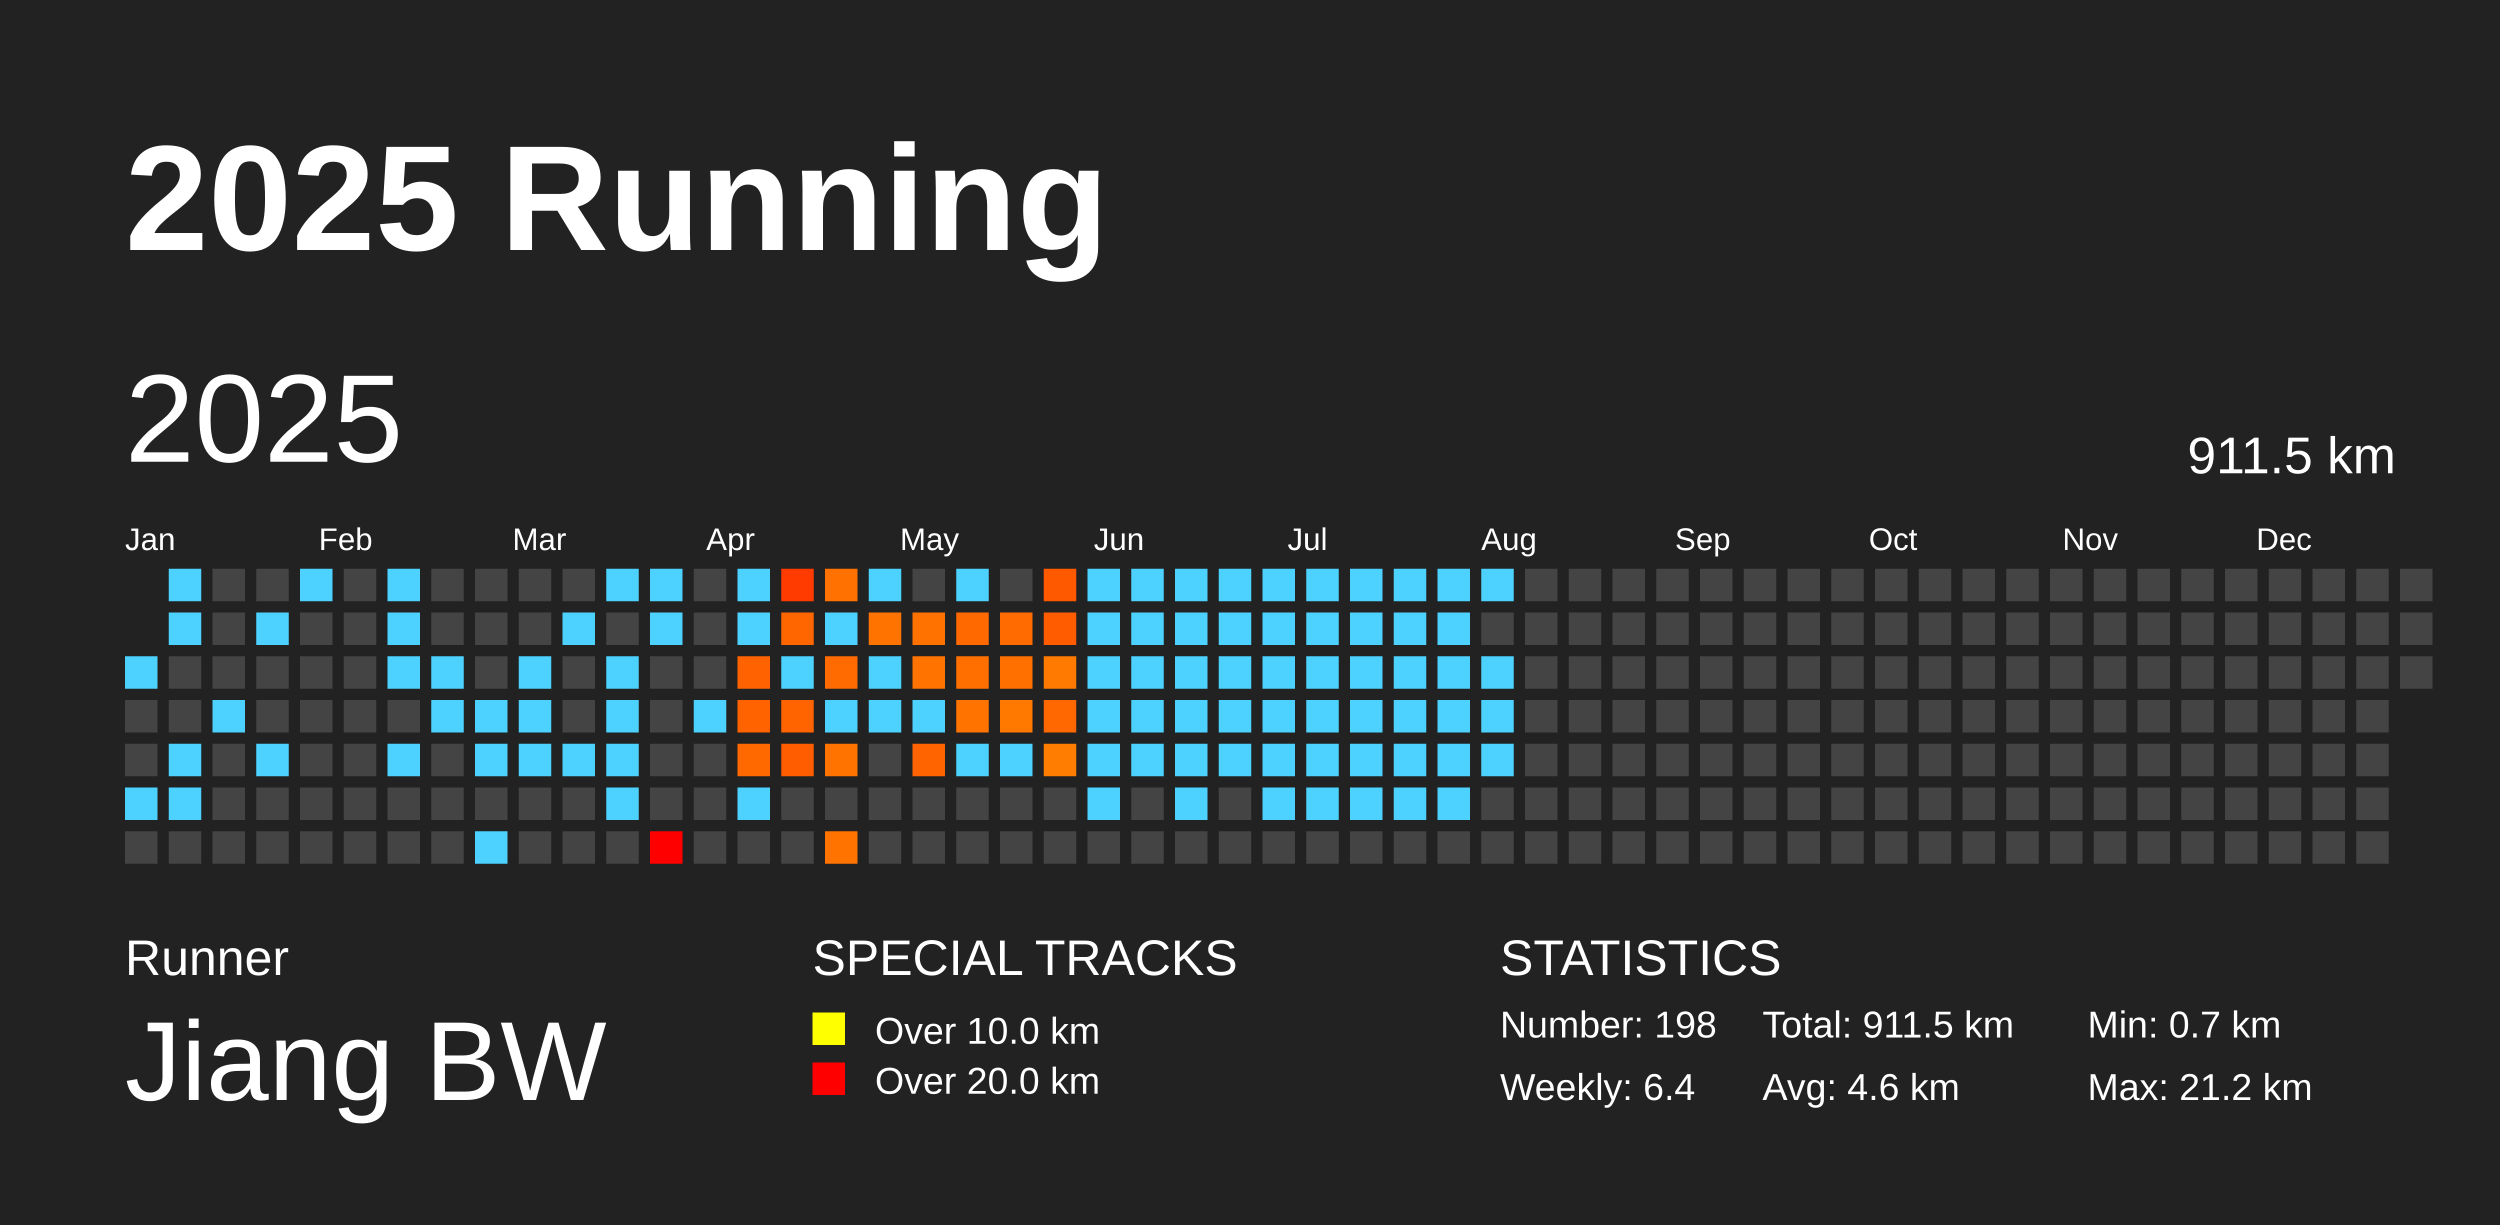
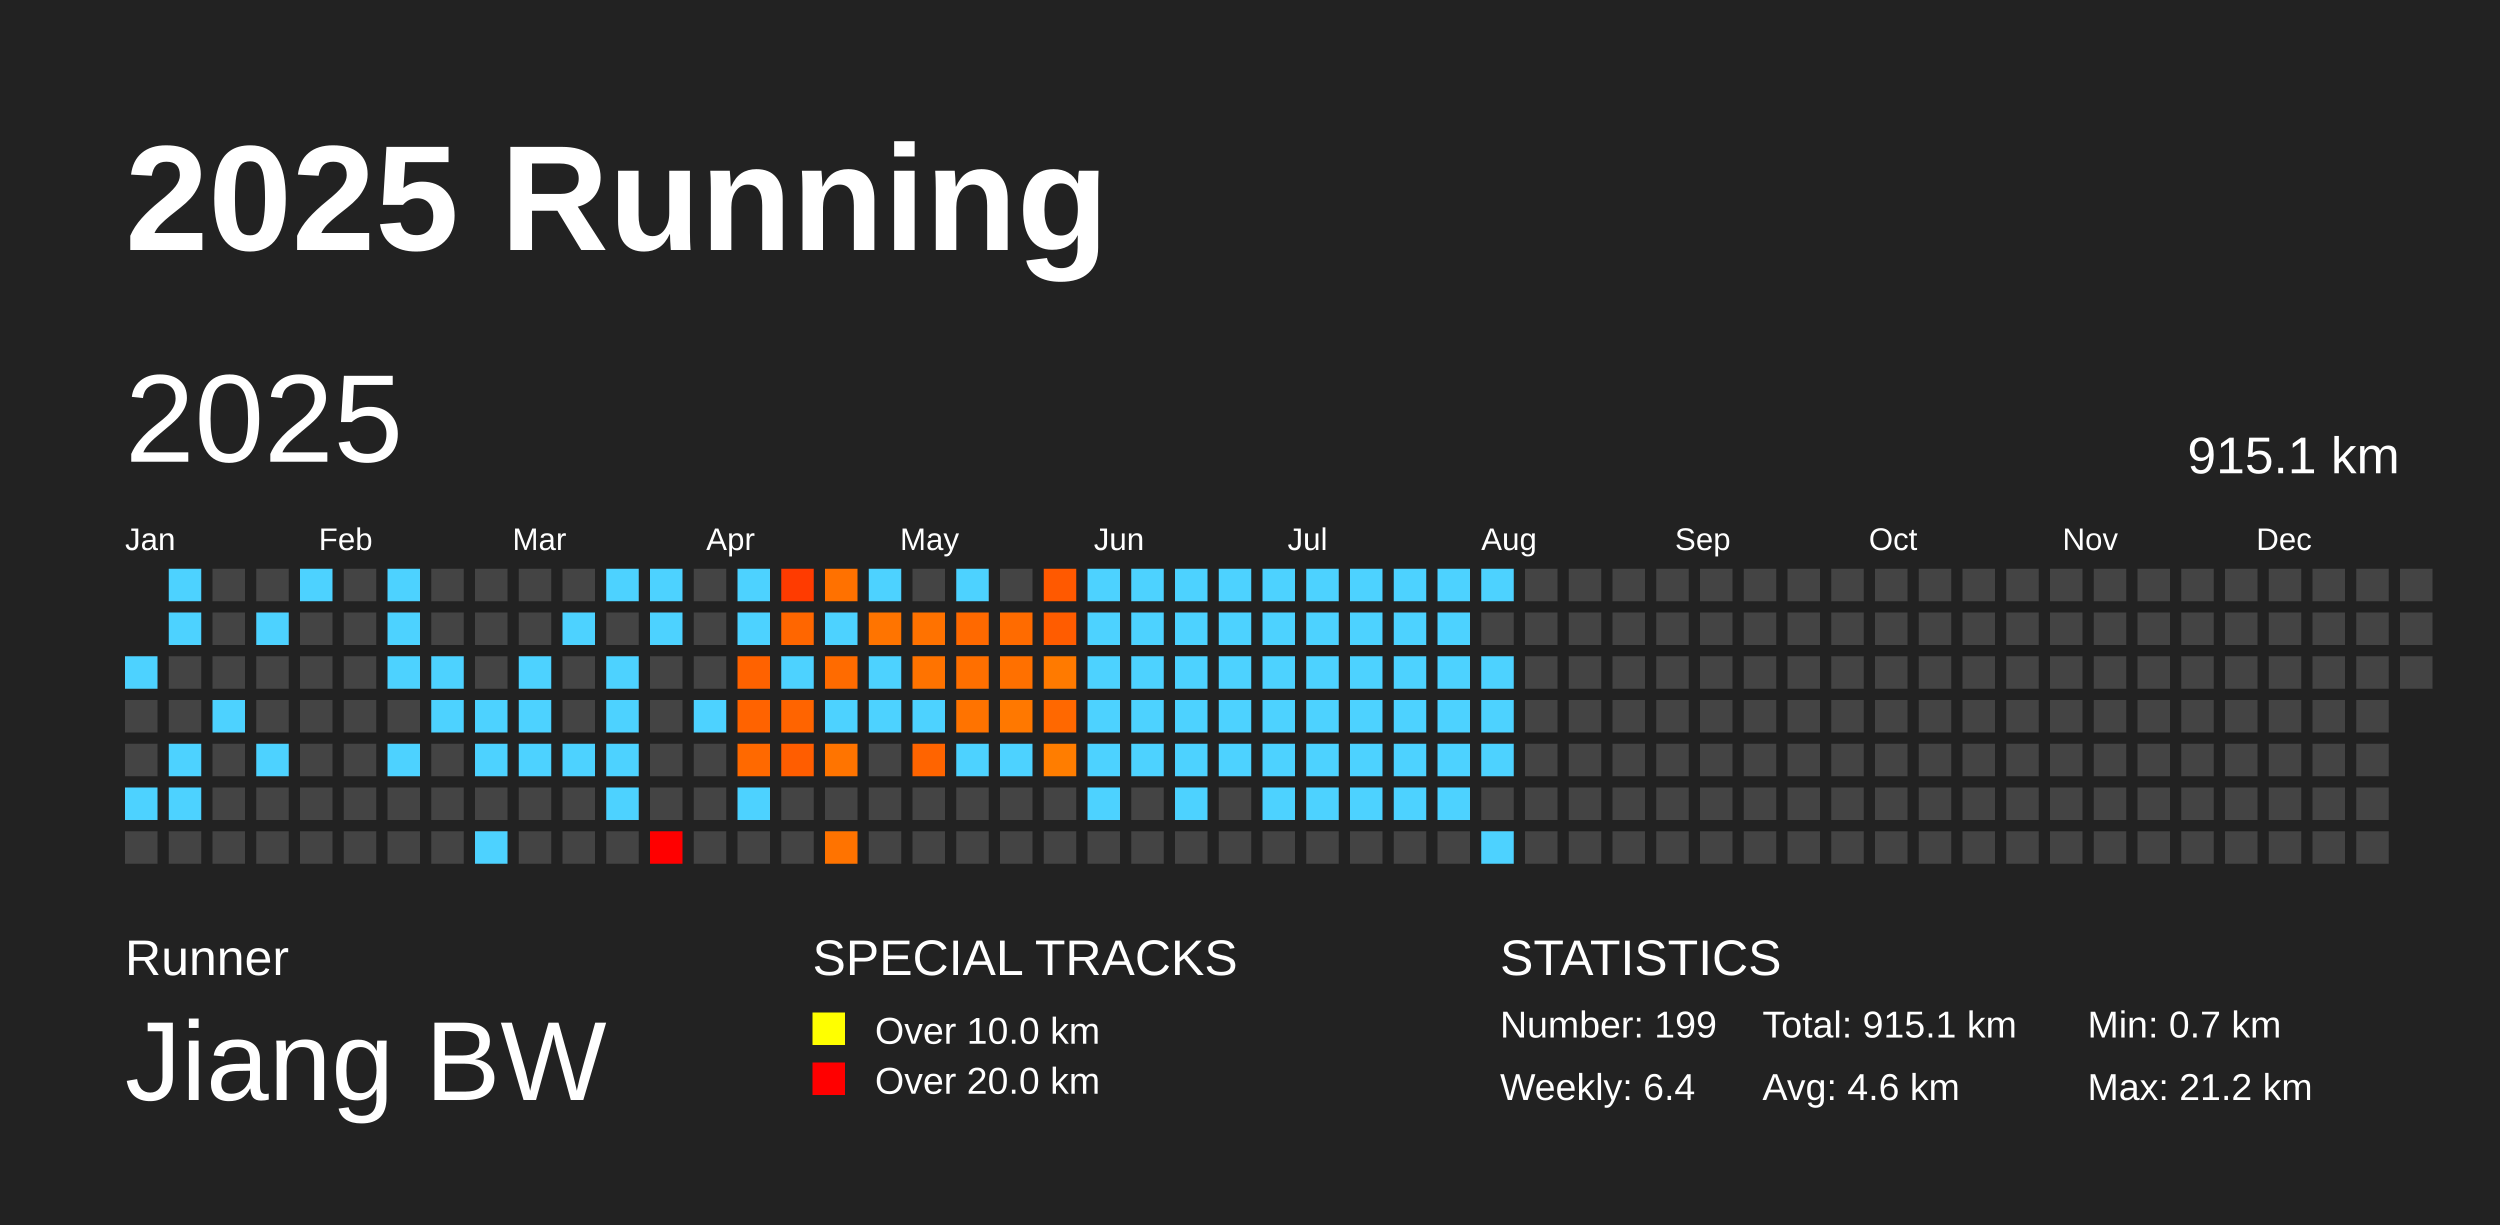
<svg xmlns="http://www.w3.org/2000/svg" baseProfile="full" height="98mm" version="1.1" viewBox="0,0,200,98" width="200mm">
  <defs />
  <rect fill="#222222" height="98" width="200" x="0" y="0" />
  <text fill="#FFFFFF" style="font-size:12px; font-family:Arial; font-weight:bold;" x="10" y="20">2025 Running</text>
  <text fill="#FFFFFF" style="font-size:4px; font-family:Arial" x="10" y="78">Runner</text>
  <text fill="#FFFFFF" style="font-size:9px; font-family:Arial" x="10" y="88">Jiang BW</text>
  <text fill="#FFFFFF" style="font-size:4px; font-family:Arial" x="65" y="78">SPECIAL TRACKS</text>
  <rect fill="yellow" height="2.6" width="2.6" x="65" y="81" />
  <text fill="#FFFFFF" style="font-size:3px; font-family:Arial" x="70" y="83.5">Over 10.0 km</text>
  <rect fill="red" height="2.6" width="2.6" x="65" y="85" />
  <text fill="#FFFFFF" style="font-size:3px; font-family:Arial" x="70" y="87.5">Over 20.0 km</text>
  <text fill="#FFFFFF" style="font-size:4px; font-family:Arial" x="120" y="78">STATISTICS</text>
-   <text fill="#FFFFFF" style="font-size:3px; font-family:Arial" x="120" y="83">Number: 198</text>
+   <text fill="#FFFFFF" style="font-size:3px; font-family:Arial" x="120" y="83">Number: 199</text>
  <text fill="#FFFFFF" style="font-size:3px; font-family:Arial" x="120" y="88">Weekly: 6.4</text>
-   <text fill="#FFFFFF" style="font-size:3px; font-family:Arial" x="141" y="83">Total: 911.5 km</text>
+   <text fill="#FFFFFF" style="font-size:3px; font-family:Arial" x="141" y="83">Total: 915.1 km</text>
  <text fill="#FFFFFF" style="font-size:3px; font-family:Arial" x="141" y="88">Avg: 4.6 km</text>
  <text fill="#FFFFFF" style="font-size:3px; font-family:Arial" x="167" y="83">Min: 0.7 km</text>
  <text fill="#FFFFFF" style="font-size:3px; font-family:Arial" x="167" y="88">Max: 21.2 km</text>
  <text dominant-baseline="hanging" fill="#FFFFFF" style="font-size:10.0px; font-family:Arial;" x="10" y="30">2025</text>
-   <text dominant-baseline="hanging" fill="#FFFFFF" style="font-size:4.125px; font-family:Arial;" x="175" y="35">911.5 km</text>
+   <text dominant-baseline="hanging" fill="#FFFFFF" style="font-size:4.125px; font-family:Arial;" x="175" y="35">915.1 km</text>
  <text fill="#FFFFFF" style="font-size:2.5px; font-family:Arial" x="10.0" y="44">Jan</text>
  <text fill="#FFFFFF" style="font-size:2.5px; font-family:Arial" x="25.5" y="44">Feb</text>
  <text fill="#FFFFFF" style="font-size:2.5px; font-family:Arial" x="41.0" y="44">Mar</text>
  <text fill="#FFFFFF" style="font-size:2.5px; font-family:Arial" x="56.5" y="44">Apr</text>
  <text fill="#FFFFFF" style="font-size:2.5px; font-family:Arial" x="72.0" y="44">May</text>
  <text fill="#FFFFFF" style="font-size:2.5px; font-family:Arial" x="87.5" y="44">Jun</text>
  <text fill="#FFFFFF" style="font-size:2.5px; font-family:Arial" x="103.0" y="44">Jul</text>
  <text fill="#FFFFFF" style="font-size:2.5px; font-family:Arial" x="118.5" y="44">Aug</text>
  <text fill="#FFFFFF" style="font-size:2.5px; font-family:Arial" x="134.0" y="44">Sep</text>
  <text fill="#FFFFFF" style="font-size:2.5px; font-family:Arial" x="149.5" y="44">Oct</text>
  <text fill="#FFFFFF" style="font-size:2.5px; font-family:Arial" x="165.0" y="44">Nov</text>
  <text fill="#FFFFFF" style="font-size:2.5px; font-family:Arial" x="180.5" y="44">Dec</text>
  <rect fill="#4dd2ff" height="2.6" width="2.6" x="10.0" y="52.5" />
  <rect fill="#444444" height="2.6" width="2.6" x="10.0" y="56.0" />
  <rect fill="#444444" height="2.6" width="2.6" x="10.0" y="59.5" />
  <rect fill="#4dd2ff" height="2.6" width="2.6" x="10.0" y="63.0" />
  <rect fill="#444444" height="2.6" width="2.6" x="10.0" y="66.5" />
  <rect fill="#4dd2ff" height="2.6" width="2.6" x="13.5" y="45.5" />
  <rect fill="#4dd2ff" height="2.6" width="2.6" x="13.5" y="49.0" />
  <rect fill="#444444" height="2.6" width="2.6" x="13.5" y="52.5" />
  <rect fill="#444444" height="2.6" width="2.6" x="13.5" y="56.0" />
  <rect fill="#4dd2ff" height="2.6" width="2.6" x="13.5" y="59.5" />
  <rect fill="#4dd2ff" height="2.6" width="2.6" x="13.5" y="63.0" />
  <rect fill="#444444" height="2.6" width="2.6" x="13.5" y="66.5" />
  <rect fill="#444444" height="2.6" width="2.6" x="17.0" y="45.5" />
  <rect fill="#444444" height="2.6" width="2.6" x="17.0" y="49.0" />
  <rect fill="#444444" height="2.6" width="2.6" x="17.0" y="52.5" />
  <rect fill="#4dd2ff" height="2.6" width="2.6" x="17.0" y="56.0" />
  <rect fill="#444444" height="2.6" width="2.6" x="17.0" y="59.5" />
  <rect fill="#444444" height="2.6" width="2.6" x="17.0" y="63.0" />
  <rect fill="#444444" height="2.6" width="2.6" x="17.0" y="66.5" />
  <rect fill="#444444" height="2.6" width="2.6" x="20.5" y="45.5" />
  <rect fill="#4dd2ff" height="2.6" width="2.6" x="20.5" y="49.0" />
  <rect fill="#444444" height="2.6" width="2.6" x="20.5" y="52.5" />
  <rect fill="#444444" height="2.6" width="2.6" x="20.5" y="56.0" />
  <rect fill="#4dd2ff" height="2.6" width="2.6" x="20.5" y="59.5" />
  <rect fill="#444444" height="2.6" width="2.6" x="20.5" y="63.0" />
  <rect fill="#444444" height="2.6" width="2.6" x="20.5" y="66.5" />
  <rect fill="#4dd2ff" height="2.6" width="2.6" x="24.0" y="45.5" />
  <rect fill="#444444" height="2.6" width="2.6" x="24.0" y="49.0" />
  <rect fill="#444444" height="2.6" width="2.6" x="24.0" y="52.5" />
  <rect fill="#444444" height="2.6" width="2.6" x="24.0" y="56.0" />
  <rect fill="#444444" height="2.6" width="2.6" x="24.0" y="59.5" />
  <rect fill="#444444" height="2.6" width="2.6" x="24.0" y="63.0" />
  <rect fill="#444444" height="2.6" width="2.6" x="24.0" y="66.5" />
  <rect fill="#444444" height="2.6" width="2.6" x="27.5" y="45.5" />
  <rect fill="#444444" height="2.6" width="2.6" x="27.5" y="49.0" />
  <rect fill="#444444" height="2.6" width="2.6" x="27.5" y="52.5" />
  <rect fill="#444444" height="2.6" width="2.6" x="27.5" y="56.0" />
  <rect fill="#444444" height="2.6" width="2.6" x="27.5" y="59.5" />
  <rect fill="#444444" height="2.6" width="2.6" x="27.5" y="63.0" />
  <rect fill="#444444" height="2.6" width="2.6" x="27.5" y="66.5" />
  <rect fill="#4dd2ff" height="2.6" width="2.6" x="31.0" y="45.5" />
  <rect fill="#4dd2ff" height="2.6" width="2.6" x="31.0" y="49.0" />
  <rect fill="#4dd2ff" height="2.6" width="2.6" x="31.0" y="52.5" />
  <rect fill="#444444" height="2.6" width="2.6" x="31.0" y="56.0" />
  <rect fill="#4dd2ff" height="2.6" width="2.6" x="31.0" y="59.5" />
  <rect fill="#444444" height="2.6" width="2.6" x="31.0" y="63.0" />
  <rect fill="#444444" height="2.6" width="2.6" x="31.0" y="66.5" />
  <rect fill="#444444" height="2.6" width="2.6" x="34.5" y="45.5" />
  <rect fill="#444444" height="2.6" width="2.6" x="34.5" y="49.0" />
  <rect fill="#4dd2ff" height="2.6" width="2.6" x="34.5" y="52.5" />
  <rect fill="#4dd2ff" height="2.6" width="2.6" x="34.5" y="56.0" />
  <rect fill="#444444" height="2.6" width="2.6" x="34.5" y="59.5" />
  <rect fill="#444444" height="2.6" width="2.6" x="34.5" y="63.0" />
  <rect fill="#444444" height="2.6" width="2.6" x="34.5" y="66.5" />
  <rect fill="#444444" height="2.6" width="2.6" x="38.0" y="45.5" />
  <rect fill="#444444" height="2.6" width="2.6" x="38.0" y="49.0" />
  <rect fill="#444444" height="2.6" width="2.6" x="38.0" y="52.5" />
  <rect fill="#4dd2ff" height="2.6" width="2.6" x="38.0" y="56.0" />
  <rect fill="#4dd2ff" height="2.6" width="2.6" x="38.0" y="59.5" />
  <rect fill="#444444" height="2.6" width="2.6" x="38.0" y="63.0" />
  <rect fill="#4dd2ff" height="2.6" width="2.6" x="38.0" y="66.5" />
  <rect fill="#444444" height="2.6" width="2.6" x="41.5" y="45.5" />
  <rect fill="#444444" height="2.6" width="2.6" x="41.5" y="49.0" />
  <rect fill="#4dd2ff" height="2.6" width="2.6" x="41.5" y="52.5" />
  <rect fill="#4dd2ff" height="2.6" width="2.6" x="41.5" y="56.0" />
  <rect fill="#4dd2ff" height="2.6" width="2.6" x="41.5" y="59.5" />
  <rect fill="#444444" height="2.6" width="2.6" x="41.5" y="63.0" />
  <rect fill="#444444" height="2.6" width="2.6" x="41.5" y="66.5" />
  <rect fill="#444444" height="2.6" width="2.6" x="45.0" y="45.5" />
  <rect fill="#4dd2ff" height="2.6" width="2.6" x="45.0" y="49.0" />
  <rect fill="#444444" height="2.6" width="2.6" x="45.0" y="52.5" />
  <rect fill="#444444" height="2.6" width="2.6" x="45.0" y="56.0" />
  <rect fill="#4dd2ff" height="2.6" width="2.6" x="45.0" y="59.5" />
  <rect fill="#444444" height="2.6" width="2.6" x="45.0" y="63.0" />
  <rect fill="#444444" height="2.6" width="2.6" x="45.0" y="66.5" />
  <rect fill="#4dd2ff" height="2.6" width="2.6" x="48.5" y="45.5" />
  <rect fill="#444444" height="2.6" width="2.6" x="48.5" y="49.0" />
  <rect fill="#4dd2ff" height="2.6" width="2.6" x="48.5" y="52.5" />
  <rect fill="#4dd2ff" height="2.6" width="2.6" x="48.5" y="56.0" />
  <rect fill="#4dd2ff" height="2.6" width="2.6" x="48.5" y="59.5" />
  <rect fill="#4dd2ff" height="2.6" width="2.6" x="48.5" y="63.0" />
  <rect fill="#444444" height="2.6" width="2.6" x="48.5" y="66.5" />
  <rect fill="#4dd2ff" height="2.6" width="2.6" x="52.0" y="45.5" />
  <rect fill="#4dd2ff" height="2.6" width="2.6" x="52.0" y="49.0" />
  <rect fill="#444444" height="2.6" width="2.6" x="52.0" y="52.5" />
  <rect fill="#444444" height="2.6" width="2.6" x="52.0" y="56.0" />
  <rect fill="#444444" height="2.6" width="2.6" x="52.0" y="59.5" />
  <rect fill="#444444" height="2.6" width="2.6" x="52.0" y="63.0" />
  <rect fill="red" height="2.6" width="2.6" x="52.0" y="66.5" />
  <rect fill="#444444" height="2.6" width="2.6" x="55.5" y="45.5" />
  <rect fill="#444444" height="2.6" width="2.6" x="55.5" y="49.0" />
  <rect fill="#444444" height="2.6" width="2.6" x="55.5" y="52.5" />
  <rect fill="#4dd2ff" height="2.6" width="2.6" x="55.5" y="56.0" />
  <rect fill="#444444" height="2.6" width="2.6" x="55.5" y="59.5" />
  <rect fill="#444444" height="2.6" width="2.6" x="55.5" y="63.0" />
  <rect fill="#444444" height="2.6" width="2.6" x="55.5" y="66.5" />
  <rect fill="#4dd2ff" height="2.6" width="2.6" x="59.0" y="45.5" />
  <rect fill="#4dd2ff" height="2.6" width="2.6" x="59.0" y="49.0" />
  <rect fill="#ff6200" height="2.6" width="2.6" x="59.0" y="52.5" />
  <rect fill="#ff6300" height="2.6" width="2.6" x="59.0" y="56.0" />
  <rect fill="#ff6900" height="2.6" width="2.6" x="59.0" y="59.5" />
  <rect fill="#4dd2ff" height="2.6" width="2.6" x="59.0" y="63.0" />
  <rect fill="#444444" height="2.6" width="2.6" x="59.0" y="66.5" />
  <rect fill="#ff3b00" height="2.6" width="2.6" x="62.5" y="45.5" />
  <rect fill="#ff6600" height="2.6" width="2.6" x="62.5" y="49.0" />
  <rect fill="#4dd2ff" height="2.6" width="2.6" x="62.5" y="52.5" />
  <rect fill="#ff6400" height="2.6" width="2.6" x="62.5" y="56.0" />
  <rect fill="#ff5d00" height="2.6" width="2.6" x="62.5" y="59.5" />
  <rect fill="#444444" height="2.6" width="2.6" x="62.5" y="63.0" />
  <rect fill="#444444" height="2.6" width="2.6" x="62.5" y="66.5" />
  <rect fill="#ff7100" height="2.6" width="2.6" x="66.0" y="45.5" />
  <rect fill="#4dd2ff" height="2.6" width="2.6" x="66.0" y="49.0" />
  <rect fill="#ff6b00" height="2.6" width="2.6" x="66.0" y="52.5" />
  <rect fill="#4dd2ff" height="2.6" width="2.6" x="66.0" y="56.0" />
  <rect fill="#ff7400" height="2.6" width="2.6" x="66.0" y="59.5" />
  <rect fill="#444444" height="2.6" width="2.6" x="66.0" y="63.0" />
  <rect fill="#ff7300" height="2.6" width="2.6" x="66.0" y="66.5" />
  <rect fill="#4dd2ff" height="2.6" width="2.6" x="69.5" y="45.5" />
  <rect fill="#ff7400" height="2.6" width="2.6" x="69.5" y="49.0" />
  <rect fill="#4dd2ff" height="2.6" width="2.6" x="69.5" y="52.5" />
  <rect fill="#4dd2ff" height="2.6" width="2.6" x="69.5" y="56.0" />
  <rect fill="#444444" height="2.6" width="2.6" x="69.5" y="59.5" />
  <rect fill="#444444" height="2.6" width="2.6" x="69.5" y="63.0" />
  <rect fill="#444444" height="2.6" width="2.6" x="69.5" y="66.5" />
  <rect fill="#444444" height="2.6" width="2.6" x="73.0" y="45.5" />
  <rect fill="#ff7200" height="2.6" width="2.6" x="73.0" y="49.0" />
  <rect fill="#ff7300" height="2.6" width="2.6" x="73.0" y="52.5" />
  <rect fill="#4dd2ff" height="2.6" width="2.6" x="73.0" y="56.0" />
  <rect fill="#ff6400" height="2.6" width="2.6" x="73.0" y="59.5" />
  <rect fill="#444444" height="2.6" width="2.6" x="73.0" y="63.0" />
  <rect fill="#444444" height="2.6" width="2.6" x="73.0" y="66.5" />
  <rect fill="#4dd2ff" height="2.6" width="2.6" x="76.5" y="45.5" />
  <rect fill="#ff6900" height="2.6" width="2.6" x="76.5" y="49.0" />
  <rect fill="#ff6f00" height="2.6" width="2.6" x="76.5" y="52.5" />
  <rect fill="#ff7300" height="2.6" width="2.6" x="76.5" y="56.0" />
  <rect fill="#4dd2ff" height="2.6" width="2.6" x="76.5" y="59.5" />
  <rect fill="#444444" height="2.6" width="2.6" x="76.5" y="63.0" />
  <rect fill="#444444" height="2.6" width="2.6" x="76.5" y="66.5" />
  <rect fill="#444444" height="2.6" width="2.6" x="80.0" y="45.5" />
  <rect fill="#ff6b00" height="2.6" width="2.6" x="80.0" y="49.0" />
  <rect fill="#ff7000" height="2.6" width="2.6" x="80.0" y="52.5" />
  <rect fill="#ff7800" height="2.6" width="2.6" x="80.0" y="56.0" />
  <rect fill="#4dd2ff" height="2.6" width="2.6" x="80.0" y="59.5" />
  <rect fill="#444444" height="2.6" width="2.6" x="80.0" y="63.0" />
  <rect fill="#444444" height="2.6" width="2.6" x="80.0" y="66.5" />
  <rect fill="#ff5900" height="2.6" width="2.6" x="83.5" y="45.5" />
  <rect fill="#ff5c00" height="2.6" width="2.6" x="83.5" y="49.0" />
  <rect fill="#ff7a00" height="2.6" width="2.6" x="83.5" y="52.5" />
  <rect fill="#ff6800" height="2.6" width="2.6" x="83.5" y="56.0" />
  <rect fill="#ff7d00" height="2.6" width="2.6" x="83.5" y="59.5" />
  <rect fill="#444444" height="2.6" width="2.6" x="83.5" y="63.0" />
  <rect fill="#444444" height="2.6" width="2.6" x="83.5" y="66.5" />
  <rect fill="#4dd2ff" height="2.6" width="2.6" x="87.0" y="45.5" />
  <rect fill="#4dd2ff" height="2.6" width="2.6" x="87.0" y="49.0" />
  <rect fill="#4dd2ff" height="2.6" width="2.6" x="87.0" y="52.5" />
  <rect fill="#4dd2ff" height="2.6" width="2.6" x="87.0" y="56.0" />
  <rect fill="#4dd2ff" height="2.6" width="2.6" x="87.0" y="59.5" />
  <rect fill="#4dd2ff" height="2.6" width="2.6" x="87.0" y="63.0" />
  <rect fill="#444444" height="2.6" width="2.6" x="87.0" y="66.5" />
  <rect fill="#4dd2ff" height="2.6" width="2.6" x="90.5" y="45.5" />
  <rect fill="#4dd2ff" height="2.6" width="2.6" x="90.5" y="49.0" />
  <rect fill="#4dd2ff" height="2.6" width="2.6" x="90.5" y="52.5" />
  <rect fill="#4dd2ff" height="2.6" width="2.6" x="90.5" y="56.0" />
  <rect fill="#4dd2ff" height="2.6" width="2.6" x="90.5" y="59.5" />
  <rect fill="#444444" height="2.6" width="2.6" x="90.5" y="63.0" />
  <rect fill="#444444" height="2.6" width="2.6" x="90.5" y="66.5" />
  <rect fill="#4dd2ff" height="2.6" width="2.6" x="94.0" y="45.5" />
  <rect fill="#4dd2ff" height="2.6" width="2.6" x="94.0" y="49.0" />
  <rect fill="#4dd2ff" height="2.6" width="2.6" x="94.0" y="52.5" />
  <rect fill="#4dd2ff" height="2.6" width="2.6" x="94.0" y="56.0" />
  <rect fill="#4dd2ff" height="2.6" width="2.6" x="94.0" y="59.5" />
  <rect fill="#4dd2ff" height="2.6" width="2.6" x="94.0" y="63.0" />
  <rect fill="#444444" height="2.6" width="2.6" x="94.0" y="66.5" />
  <rect fill="#4dd2ff" height="2.6" width="2.6" x="97.5" y="45.5" />
  <rect fill="#4dd2ff" height="2.6" width="2.6" x="97.5" y="49.0" />
  <rect fill="#4dd2ff" height="2.6" width="2.6" x="97.5" y="52.5" />
  <rect fill="#4dd2ff" height="2.6" width="2.6" x="97.5" y="56.0" />
  <rect fill="#4dd2ff" height="2.6" width="2.6" x="97.5" y="59.5" />
  <rect fill="#444444" height="2.6" width="2.6" x="97.5" y="63.0" />
  <rect fill="#444444" height="2.6" width="2.6" x="97.5" y="66.5" />
  <rect fill="#4dd2ff" height="2.6" width="2.6" x="101.0" y="45.5" />
  <rect fill="#4dd2ff" height="2.6" width="2.6" x="101.0" y="49.0" />
  <rect fill="#4dd2ff" height="2.6" width="2.6" x="101.0" y="52.5" />
  <rect fill="#4dd2ff" height="2.6" width="2.6" x="101.0" y="56.0" />
  <rect fill="#4dd2ff" height="2.6" width="2.6" x="101.0" y="59.5" />
  <rect fill="#4dd2ff" height="2.6" width="2.6" x="101.0" y="63.0" />
  <rect fill="#444444" height="2.6" width="2.6" x="101.0" y="66.5" />
  <rect fill="#4dd2ff" height="2.6" width="2.6" x="104.5" y="45.5" />
  <rect fill="#4dd2ff" height="2.6" width="2.6" x="104.5" y="49.0" />
  <rect fill="#4dd2ff" height="2.6" width="2.6" x="104.5" y="52.5" />
  <rect fill="#4dd2ff" height="2.6" width="2.6" x="104.5" y="56.0" />
  <rect fill="#4dd2ff" height="2.6" width="2.6" x="104.5" y="59.5" />
  <rect fill="#4dd2ff" height="2.6" width="2.6" x="104.5" y="63.0" />
  <rect fill="#444444" height="2.6" width="2.6" x="104.5" y="66.5" />
  <rect fill="#4dd2ff" height="2.6" width="2.6" x="108.0" y="45.5" />
  <rect fill="#4dd2ff" height="2.6" width="2.6" x="108.0" y="49.0" />
  <rect fill="#4dd2ff" height="2.6" width="2.6" x="108.0" y="52.5" />
  <rect fill="#4dd2ff" height="2.6" width="2.6" x="108.0" y="56.0" />
  <rect fill="#4dd2ff" height="2.6" width="2.6" x="108.0" y="59.5" />
  <rect fill="#4dd2ff" height="2.6" width="2.6" x="108.0" y="63.0" />
  <rect fill="#444444" height="2.6" width="2.6" x="108.0" y="66.5" />
  <rect fill="#4dd2ff" height="2.6" width="2.6" x="111.5" y="45.5" />
  <rect fill="#4dd2ff" height="2.6" width="2.6" x="111.5" y="49.0" />
  <rect fill="#4dd2ff" height="2.6" width="2.6" x="111.5" y="52.5" />
  <rect fill="#4dd2ff" height="2.6" width="2.6" x="111.5" y="56.0" />
  <rect fill="#4dd2ff" height="2.6" width="2.6" x="111.5" y="59.5" />
  <rect fill="#4dd2ff" height="2.6" width="2.6" x="111.5" y="63.0" />
  <rect fill="#444444" height="2.6" width="2.6" x="111.5" y="66.5" />
  <rect fill="#4dd2ff" height="2.6" width="2.6" x="115.0" y="45.5" />
  <rect fill="#4dd2ff" height="2.6" width="2.6" x="115.0" y="49.0" />
  <rect fill="#4dd2ff" height="2.6" width="2.6" x="115.0" y="52.5" />
  <rect fill="#4dd2ff" height="2.6" width="2.6" x="115.0" y="56.0" />
  <rect fill="#4dd2ff" height="2.6" width="2.6" x="115.0" y="59.5" />
  <rect fill="#4dd2ff" height="2.6" width="2.6" x="115.0" y="63.0" />
  <rect fill="#444444" height="2.6" width="2.6" x="115.0" y="66.5" />
  <rect fill="#4dd2ff" height="2.6" width="2.6" x="118.5" y="45.5" />
  <rect fill="#444444" height="2.6" width="2.6" x="118.5" y="49.0" />
  <rect fill="#4dd2ff" height="2.6" width="2.6" x="118.5" y="52.5" />
  <rect fill="#4dd2ff" height="2.6" width="2.6" x="118.5" y="56.0" />
  <rect fill="#4dd2ff" height="2.6" width="2.6" x="118.5" y="59.5" />
  <rect fill="#444444" height="2.6" width="2.6" x="118.5" y="63.0" />
-   <rect fill="#444444" height="2.6" width="2.6" x="118.5" y="66.5" />
+   <rect fill="#4dd2ff" height="2.6" width="2.6" x="118.5" y="66.5" />
  <rect fill="#444444" height="2.6" width="2.6" x="122.0" y="45.5" />
  <rect fill="#444444" height="2.6" width="2.6" x="122.0" y="49.0" />
  <rect fill="#444444" height="2.6" width="2.6" x="122.0" y="52.5" />
  <rect fill="#444444" height="2.6" width="2.6" x="122.0" y="56.0" />
  <rect fill="#444444" height="2.6" width="2.6" x="122.0" y="59.5" />
  <rect fill="#444444" height="2.6" width="2.6" x="122.0" y="63.0" />
  <rect fill="#444444" height="2.6" width="2.6" x="122.0" y="66.5" />
  <rect fill="#444444" height="2.6" width="2.6" x="125.5" y="45.5" />
  <rect fill="#444444" height="2.6" width="2.6" x="125.5" y="49.0" />
  <rect fill="#444444" height="2.6" width="2.6" x="125.5" y="52.5" />
  <rect fill="#444444" height="2.6" width="2.6" x="125.5" y="56.0" />
  <rect fill="#444444" height="2.6" width="2.6" x="125.5" y="59.5" />
  <rect fill="#444444" height="2.6" width="2.6" x="125.5" y="63.0" />
  <rect fill="#444444" height="2.6" width="2.6" x="125.5" y="66.5" />
  <rect fill="#444444" height="2.6" width="2.6" x="129.0" y="45.5" />
  <rect fill="#444444" height="2.6" width="2.6" x="129.0" y="49.0" />
  <rect fill="#444444" height="2.6" width="2.6" x="129.0" y="52.5" />
  <rect fill="#444444" height="2.6" width="2.6" x="129.0" y="56.0" />
  <rect fill="#444444" height="2.6" width="2.6" x="129.0" y="59.5" />
  <rect fill="#444444" height="2.6" width="2.6" x="129.0" y="63.0" />
  <rect fill="#444444" height="2.6" width="2.6" x="129.0" y="66.5" />
  <rect fill="#444444" height="2.6" width="2.6" x="132.5" y="45.5" />
  <rect fill="#444444" height="2.6" width="2.6" x="132.5" y="49.0" />
  <rect fill="#444444" height="2.6" width="2.6" x="132.5" y="52.5" />
  <rect fill="#444444" height="2.6" width="2.6" x="132.5" y="56.0" />
  <rect fill="#444444" height="2.6" width="2.6" x="132.5" y="59.5" />
  <rect fill="#444444" height="2.6" width="2.6" x="132.5" y="63.0" />
  <rect fill="#444444" height="2.6" width="2.6" x="132.5" y="66.5" />
  <rect fill="#444444" height="2.6" width="2.6" x="136.0" y="45.5" />
  <rect fill="#444444" height="2.6" width="2.6" x="136.0" y="49.0" />
  <rect fill="#444444" height="2.6" width="2.6" x="136.0" y="52.5" />
  <rect fill="#444444" height="2.6" width="2.6" x="136.0" y="56.0" />
  <rect fill="#444444" height="2.6" width="2.6" x="136.0" y="59.5" />
  <rect fill="#444444" height="2.6" width="2.6" x="136.0" y="63.0" />
  <rect fill="#444444" height="2.6" width="2.6" x="136.0" y="66.5" />
  <rect fill="#444444" height="2.6" width="2.6" x="139.5" y="45.5" />
  <rect fill="#444444" height="2.6" width="2.6" x="139.5" y="49.0" />
  <rect fill="#444444" height="2.6" width="2.6" x="139.5" y="52.5" />
  <rect fill="#444444" height="2.6" width="2.6" x="139.5" y="56.0" />
  <rect fill="#444444" height="2.6" width="2.6" x="139.5" y="59.5" />
  <rect fill="#444444" height="2.6" width="2.6" x="139.5" y="63.0" />
  <rect fill="#444444" height="2.6" width="2.6" x="139.5" y="66.5" />
  <rect fill="#444444" height="2.6" width="2.6" x="143.0" y="45.5" />
  <rect fill="#444444" height="2.6" width="2.6" x="143.0" y="49.0" />
  <rect fill="#444444" height="2.6" width="2.6" x="143.0" y="52.5" />
  <rect fill="#444444" height="2.6" width="2.6" x="143.0" y="56.0" />
  <rect fill="#444444" height="2.6" width="2.6" x="143.0" y="59.5" />
  <rect fill="#444444" height="2.6" width="2.6" x="143.0" y="63.0" />
  <rect fill="#444444" height="2.6" width="2.6" x="143.0" y="66.5" />
  <rect fill="#444444" height="2.6" width="2.6" x="146.5" y="45.5" />
  <rect fill="#444444" height="2.6" width="2.6" x="146.5" y="49.0" />
  <rect fill="#444444" height="2.6" width="2.6" x="146.5" y="52.5" />
  <rect fill="#444444" height="2.6" width="2.6" x="146.5" y="56.0" />
  <rect fill="#444444" height="2.6" width="2.6" x="146.5" y="59.5" />
  <rect fill="#444444" height="2.6" width="2.6" x="146.5" y="63.0" />
  <rect fill="#444444" height="2.6" width="2.6" x="146.5" y="66.5" />
  <rect fill="#444444" height="2.6" width="2.6" x="150.0" y="45.5" />
  <rect fill="#444444" height="2.6" width="2.6" x="150.0" y="49.0" />
  <rect fill="#444444" height="2.6" width="2.6" x="150.0" y="52.5" />
  <rect fill="#444444" height="2.6" width="2.6" x="150.0" y="56.0" />
  <rect fill="#444444" height="2.6" width="2.6" x="150.0" y="59.5" />
  <rect fill="#444444" height="2.6" width="2.6" x="150.0" y="63.0" />
  <rect fill="#444444" height="2.6" width="2.6" x="150.0" y="66.5" />
  <rect fill="#444444" height="2.6" width="2.6" x="153.5" y="45.5" />
  <rect fill="#444444" height="2.6" width="2.6" x="153.5" y="49.0" />
  <rect fill="#444444" height="2.6" width="2.6" x="153.5" y="52.5" />
  <rect fill="#444444" height="2.6" width="2.6" x="153.5" y="56.0" />
  <rect fill="#444444" height="2.6" width="2.6" x="153.5" y="59.5" />
  <rect fill="#444444" height="2.6" width="2.6" x="153.5" y="63.0" />
  <rect fill="#444444" height="2.6" width="2.6" x="153.5" y="66.5" />
  <rect fill="#444444" height="2.6" width="2.6" x="157.0" y="45.5" />
  <rect fill="#444444" height="2.6" width="2.6" x="157.0" y="49.0" />
  <rect fill="#444444" height="2.6" width="2.6" x="157.0" y="52.5" />
  <rect fill="#444444" height="2.6" width="2.6" x="157.0" y="56.0" />
  <rect fill="#444444" height="2.6" width="2.6" x="157.0" y="59.5" />
  <rect fill="#444444" height="2.6" width="2.6" x="157.0" y="63.0" />
  <rect fill="#444444" height="2.6" width="2.6" x="157.0" y="66.5" />
  <rect fill="#444444" height="2.6" width="2.6" x="160.5" y="45.5" />
  <rect fill="#444444" height="2.6" width="2.6" x="160.5" y="49.0" />
  <rect fill="#444444" height="2.6" width="2.6" x="160.5" y="52.5" />
  <rect fill="#444444" height="2.6" width="2.6" x="160.5" y="56.0" />
  <rect fill="#444444" height="2.6" width="2.6" x="160.5" y="59.5" />
  <rect fill="#444444" height="2.6" width="2.6" x="160.5" y="63.0" />
  <rect fill="#444444" height="2.6" width="2.6" x="160.5" y="66.5" />
  <rect fill="#444444" height="2.6" width="2.6" x="164.0" y="45.5" />
  <rect fill="#444444" height="2.6" width="2.6" x="164.0" y="49.0" />
  <rect fill="#444444" height="2.6" width="2.6" x="164.0" y="52.5" />
  <rect fill="#444444" height="2.6" width="2.6" x="164.0" y="56.0" />
  <rect fill="#444444" height="2.6" width="2.6" x="164.0" y="59.5" />
  <rect fill="#444444" height="2.6" width="2.6" x="164.0" y="63.0" />
  <rect fill="#444444" height="2.6" width="2.6" x="164.0" y="66.5" />
  <rect fill="#444444" height="2.6" width="2.6" x="167.5" y="45.5" />
  <rect fill="#444444" height="2.6" width="2.6" x="167.5" y="49.0" />
  <rect fill="#444444" height="2.6" width="2.6" x="167.5" y="52.5" />
  <rect fill="#444444" height="2.6" width="2.6" x="167.5" y="56.0" />
  <rect fill="#444444" height="2.6" width="2.6" x="167.5" y="59.5" />
  <rect fill="#444444" height="2.6" width="2.6" x="167.5" y="63.0" />
  <rect fill="#444444" height="2.6" width="2.6" x="167.5" y="66.5" />
  <rect fill="#444444" height="2.6" width="2.6" x="171.0" y="45.5" />
  <rect fill="#444444" height="2.6" width="2.6" x="171.0" y="49.0" />
  <rect fill="#444444" height="2.6" width="2.6" x="171.0" y="52.5" />
  <rect fill="#444444" height="2.6" width="2.6" x="171.0" y="56.0" />
  <rect fill="#444444" height="2.6" width="2.6" x="171.0" y="59.5" />
  <rect fill="#444444" height="2.6" width="2.6" x="171.0" y="63.0" />
  <rect fill="#444444" height="2.6" width="2.6" x="171.0" y="66.5" />
  <rect fill="#444444" height="2.6" width="2.6" x="174.5" y="45.5" />
  <rect fill="#444444" height="2.6" width="2.6" x="174.5" y="49.0" />
  <rect fill="#444444" height="2.6" width="2.6" x="174.5" y="52.5" />
  <rect fill="#444444" height="2.6" width="2.6" x="174.5" y="56.0" />
  <rect fill="#444444" height="2.6" width="2.6" x="174.5" y="59.5" />
  <rect fill="#444444" height="2.6" width="2.6" x="174.5" y="63.0" />
  <rect fill="#444444" height="2.6" width="2.6" x="174.5" y="66.5" />
  <rect fill="#444444" height="2.6" width="2.6" x="178.0" y="45.5" />
  <rect fill="#444444" height="2.6" width="2.6" x="178.0" y="49.0" />
  <rect fill="#444444" height="2.6" width="2.6" x="178.0" y="52.5" />
  <rect fill="#444444" height="2.6" width="2.6" x="178.0" y="56.0" />
  <rect fill="#444444" height="2.6" width="2.6" x="178.0" y="59.5" />
  <rect fill="#444444" height="2.6" width="2.6" x="178.0" y="63.0" />
  <rect fill="#444444" height="2.6" width="2.6" x="178.0" y="66.5" />
  <rect fill="#444444" height="2.6" width="2.6" x="181.5" y="45.5" />
  <rect fill="#444444" height="2.6" width="2.6" x="181.5" y="49.0" />
  <rect fill="#444444" height="2.6" width="2.6" x="181.5" y="52.5" />
  <rect fill="#444444" height="2.6" width="2.6" x="181.5" y="56.0" />
  <rect fill="#444444" height="2.6" width="2.6" x="181.5" y="59.5" />
  <rect fill="#444444" height="2.6" width="2.6" x="181.5" y="63.0" />
  <rect fill="#444444" height="2.6" width="2.6" x="181.5" y="66.5" />
  <rect fill="#444444" height="2.6" width="2.6" x="185.0" y="45.5" />
  <rect fill="#444444" height="2.6" width="2.6" x="185.0" y="49.0" />
  <rect fill="#444444" height="2.6" width="2.6" x="185.0" y="52.5" />
  <rect fill="#444444" height="2.6" width="2.6" x="185.0" y="56.0" />
  <rect fill="#444444" height="2.6" width="2.6" x="185.0" y="59.5" />
  <rect fill="#444444" height="2.6" width="2.6" x="185.0" y="63.0" />
  <rect fill="#444444" height="2.6" width="2.6" x="185.0" y="66.5" />
  <rect fill="#444444" height="2.6" width="2.6" x="188.5" y="45.5" />
  <rect fill="#444444" height="2.6" width="2.6" x="188.5" y="49.0" />
  <rect fill="#444444" height="2.6" width="2.6" x="188.5" y="52.5" />
  <rect fill="#444444" height="2.6" width="2.6" x="188.5" y="56.0" />
  <rect fill="#444444" height="2.6" width="2.6" x="188.5" y="59.5" />
  <rect fill="#444444" height="2.6" width="2.6" x="188.5" y="63.0" />
  <rect fill="#444444" height="2.6" width="2.6" x="188.5" y="66.5" />
  <rect fill="#444444" height="2.6" width="2.6" x="192.0" y="45.5" />
  <rect fill="#444444" height="2.6" width="2.6" x="192.0" y="49.0" />
  <rect fill="#444444" height="2.6" width="2.6" x="192.0" y="52.5" />
</svg>
